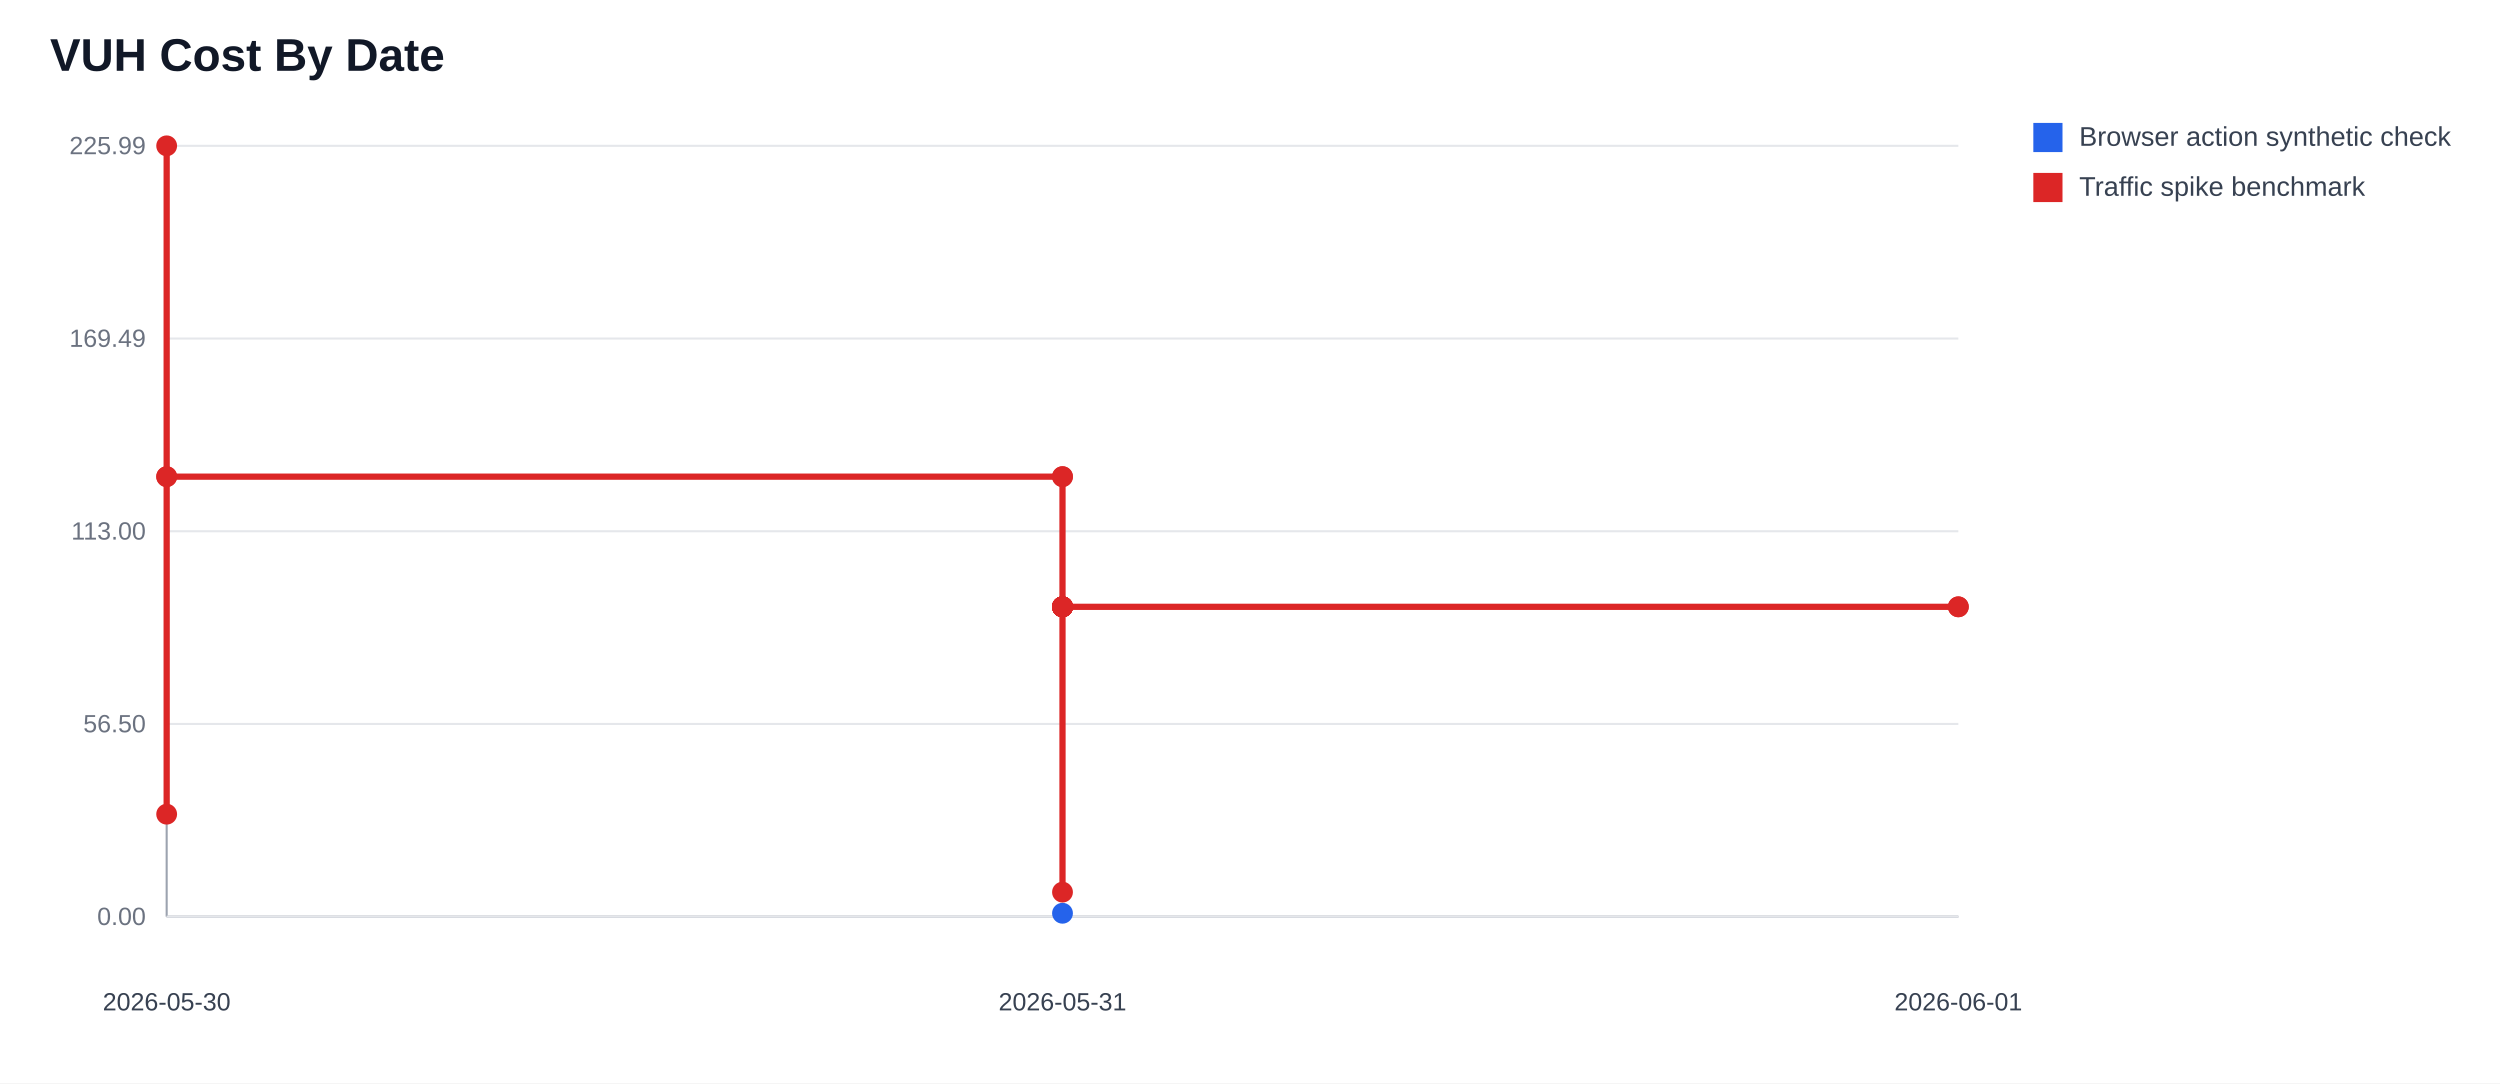
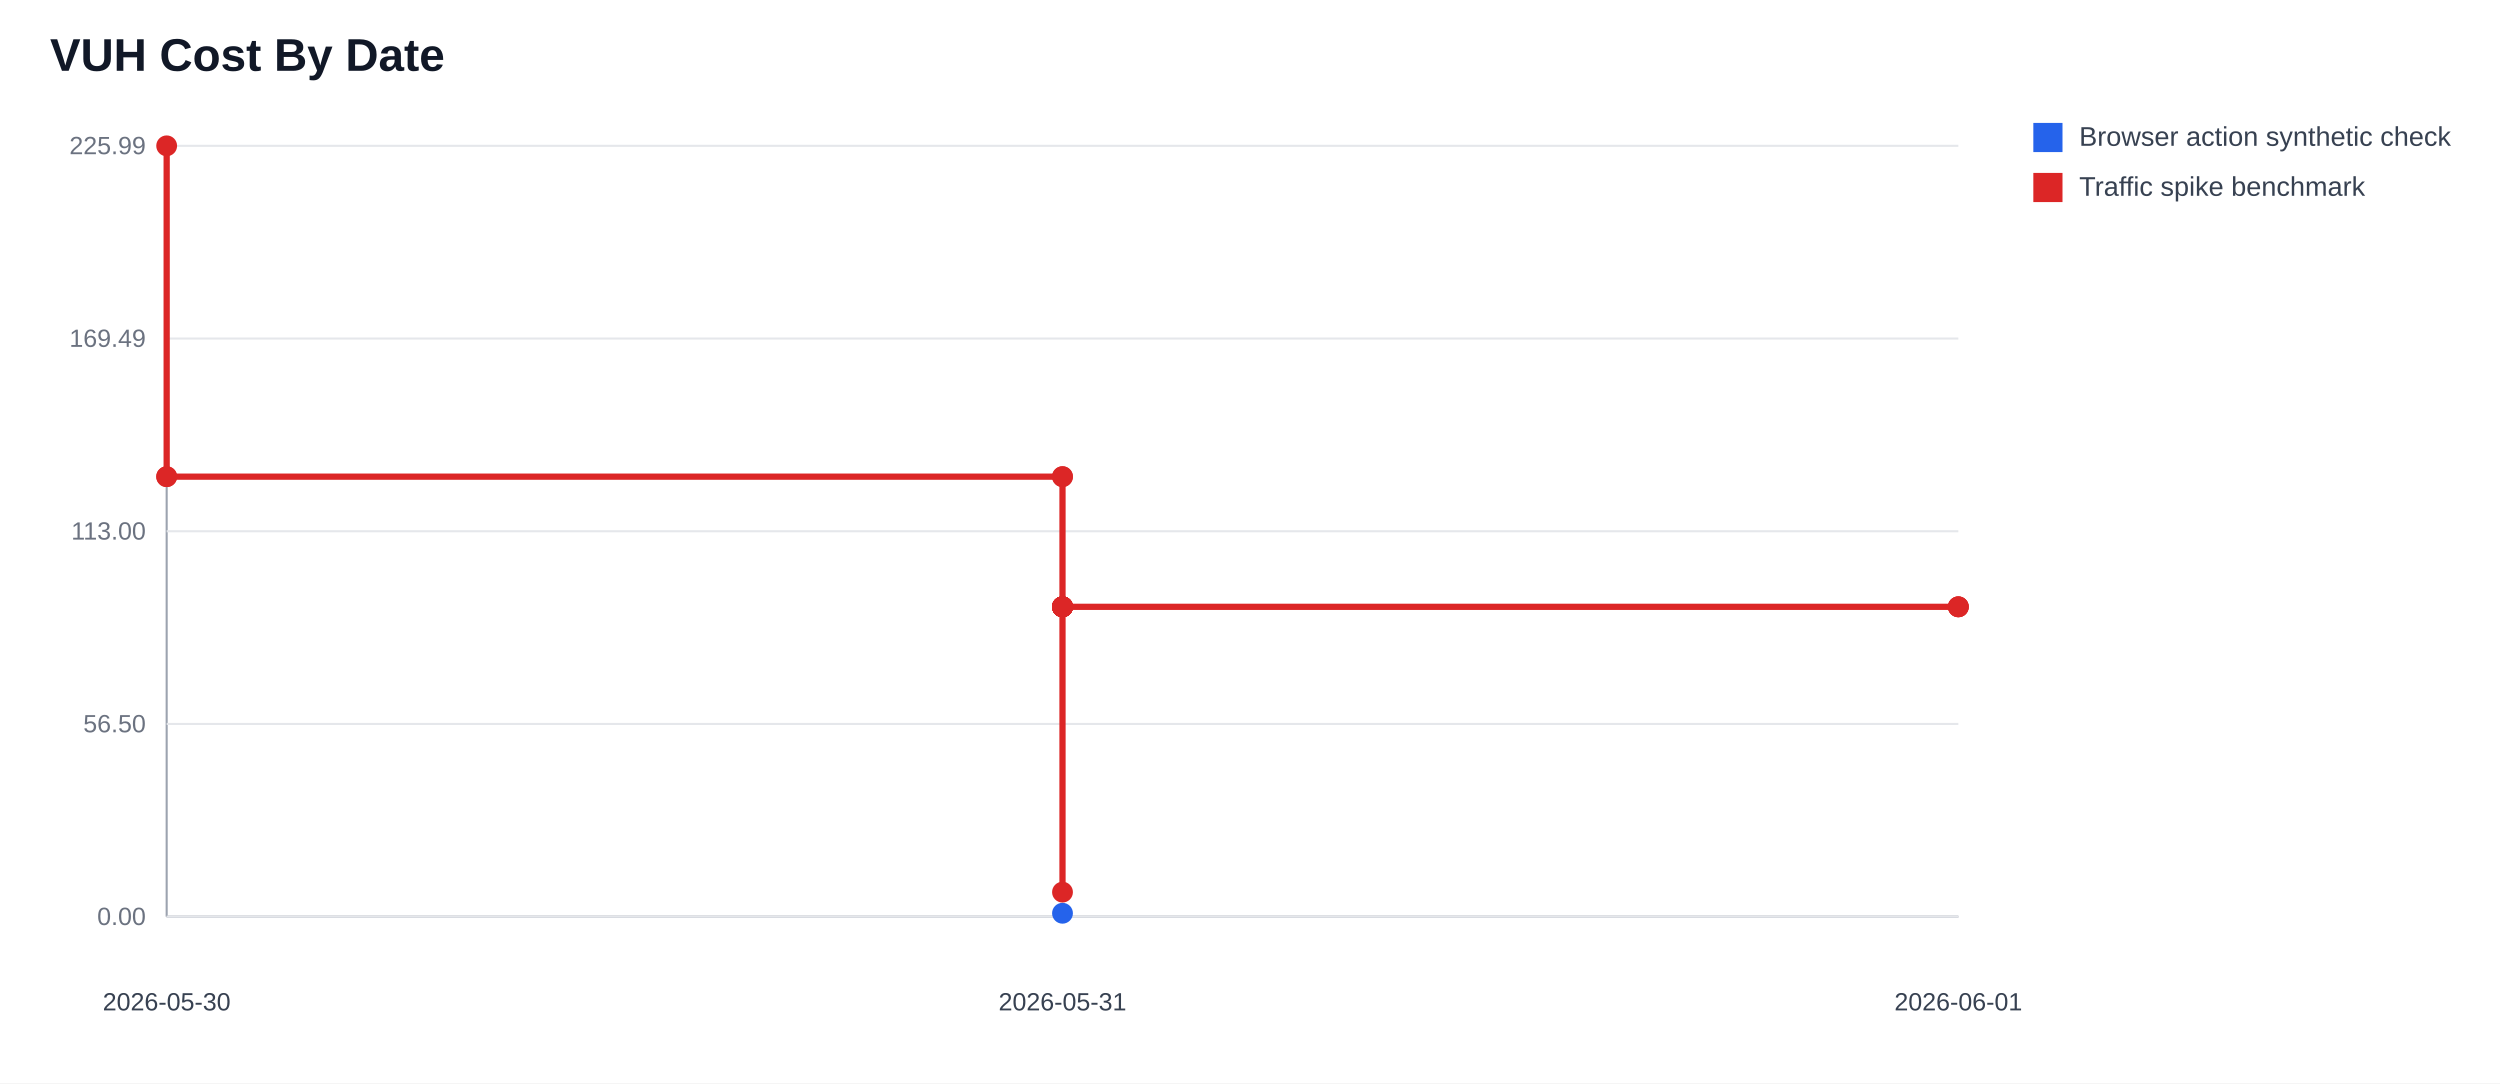
<svg xmlns="http://www.w3.org/2000/svg" width="1200" height="520" viewBox="0 0 1200 520" role="img" aria-label="VUH Cost By Date">
  <rect width="100%" height="100%" fill="#ffffff" />
  <text x="24" y="34" font-family="Arial, sans-serif" font-size="22" font-weight="700" fill="#111827">VUH Cost By Date</text>
  <line x1="80" y1="440" x2="940" y2="440" stroke="#9ca3af" />
  <line x1="80" y1="70" x2="80" y2="440" stroke="#9ca3af" />
  <line x1="80" y1="440" x2="940" y2="440" stroke="#e5e7eb" />
  <text x="70" y="444" text-anchor="end" font-family="Arial, sans-serif" font-size="12" fill="#6b7280">0.00</text>
  <line x1="80" y1="347.5" x2="940" y2="347.5" stroke="#e5e7eb" />
  <text x="70" y="351.5" text-anchor="end" font-family="Arial, sans-serif" font-size="12" fill="#6b7280">56.50</text>
  <line x1="80" y1="255" x2="940" y2="255" stroke="#e5e7eb" />
  <text x="70" y="259" text-anchor="end" font-family="Arial, sans-serif" font-size="12" fill="#6b7280">113.00</text>
  <line x1="80" y1="162.5" x2="940" y2="162.5" stroke="#e5e7eb" />
  <text x="70" y="166.5" text-anchor="end" font-family="Arial, sans-serif" font-size="12" fill="#6b7280">169.49</text>
  <line x1="80" y1="70" x2="940" y2="70" stroke="#e5e7eb" />
  <text x="70" y="74" text-anchor="end" font-family="Arial, sans-serif" font-size="12" fill="#6b7280">225.99</text>
  <text x="80" y="485" text-anchor="middle" font-family="Arial, sans-serif" font-size="12" fill="#374151">2026-05-30</text>
  <text x="510" y="485" text-anchor="middle" font-family="Arial, sans-serif" font-size="12" fill="#374151">2026-05-31</text>
  <text x="940" y="485" text-anchor="middle" font-family="Arial, sans-serif" font-size="12" fill="#374151">2026-06-01</text>
  <polyline points="510,438.363" fill="none" stroke="#2563eb" stroke-width="3" />
  <circle cx="510" cy="438.363" r="5" fill="#2563eb" />
  <rect x="976" y="59" width="14" height="14" fill="#2563eb" />
  <text x="998" y="70" font-family="Arial, sans-serif" font-size="13" fill="#374151">Browser action synthetic check</text>
-   <polyline points="80,390.801 80,70 80,228.796 80,228.796 510,228.796 510,228.796 510,291.273 510,291.273 510,291.273 510,291.273 510,291.273 510,428.228 510,291.273 510,291.273 510,291.273 510,291.273 510,291.273 510,291.273 940,291.273 940,291.273" fill="none" stroke="#dc2626" stroke-width="3" />
-   <circle cx="80" cy="390.801" r="5" fill="#dc2626" />
+   <polyline points="80,70 80,228.796 80,228.796 510,228.796 510,228.796 510,291.273 510,291.273 510,291.273 510,291.273 510,291.273 510,428.228 510,291.273 510,291.273 510,291.273 510,291.273 510,291.273 510,291.273 940,291.273 940,291.273 940,291.273" fill="none" stroke="#dc2626" stroke-width="3" />
  <circle cx="80" cy="70" r="5" fill="#dc2626" />
  <circle cx="80" cy="228.796" r="5" fill="#dc2626" />
  <circle cx="80" cy="228.796" r="5" fill="#dc2626" />
  <circle cx="510" cy="228.796" r="5" fill="#dc2626" />
  <circle cx="510" cy="228.796" r="5" fill="#dc2626" />
  <circle cx="510" cy="291.273" r="5" fill="#dc2626" />
  <circle cx="510" cy="291.273" r="5" fill="#dc2626" />
  <circle cx="510" cy="291.273" r="5" fill="#dc2626" />
  <circle cx="510" cy="291.273" r="5" fill="#dc2626" />
  <circle cx="510" cy="291.273" r="5" fill="#dc2626" />
  <circle cx="510" cy="428.228" r="5" fill="#dc2626" />
  <circle cx="510" cy="291.273" r="5" fill="#dc2626" />
  <circle cx="510" cy="291.273" r="5" fill="#dc2626" />
  <circle cx="510" cy="291.273" r="5" fill="#dc2626" />
  <circle cx="510" cy="291.273" r="5" fill="#dc2626" />
  <circle cx="510" cy="291.273" r="5" fill="#dc2626" />
  <circle cx="510" cy="291.273" r="5" fill="#dc2626" />
  <circle cx="940" cy="291.273" r="5" fill="#dc2626" />
  <circle cx="940" cy="291.273" r="5" fill="#dc2626" />
+   <circle cx="940" cy="291.273" r="5" fill="#dc2626" />
  <rect x="976" y="83" width="14" height="14" fill="#dc2626" />
  <text x="998" y="94" font-family="Arial, sans-serif" font-size="13" fill="#374151">Traffic spike benchmark</text>
</svg>
